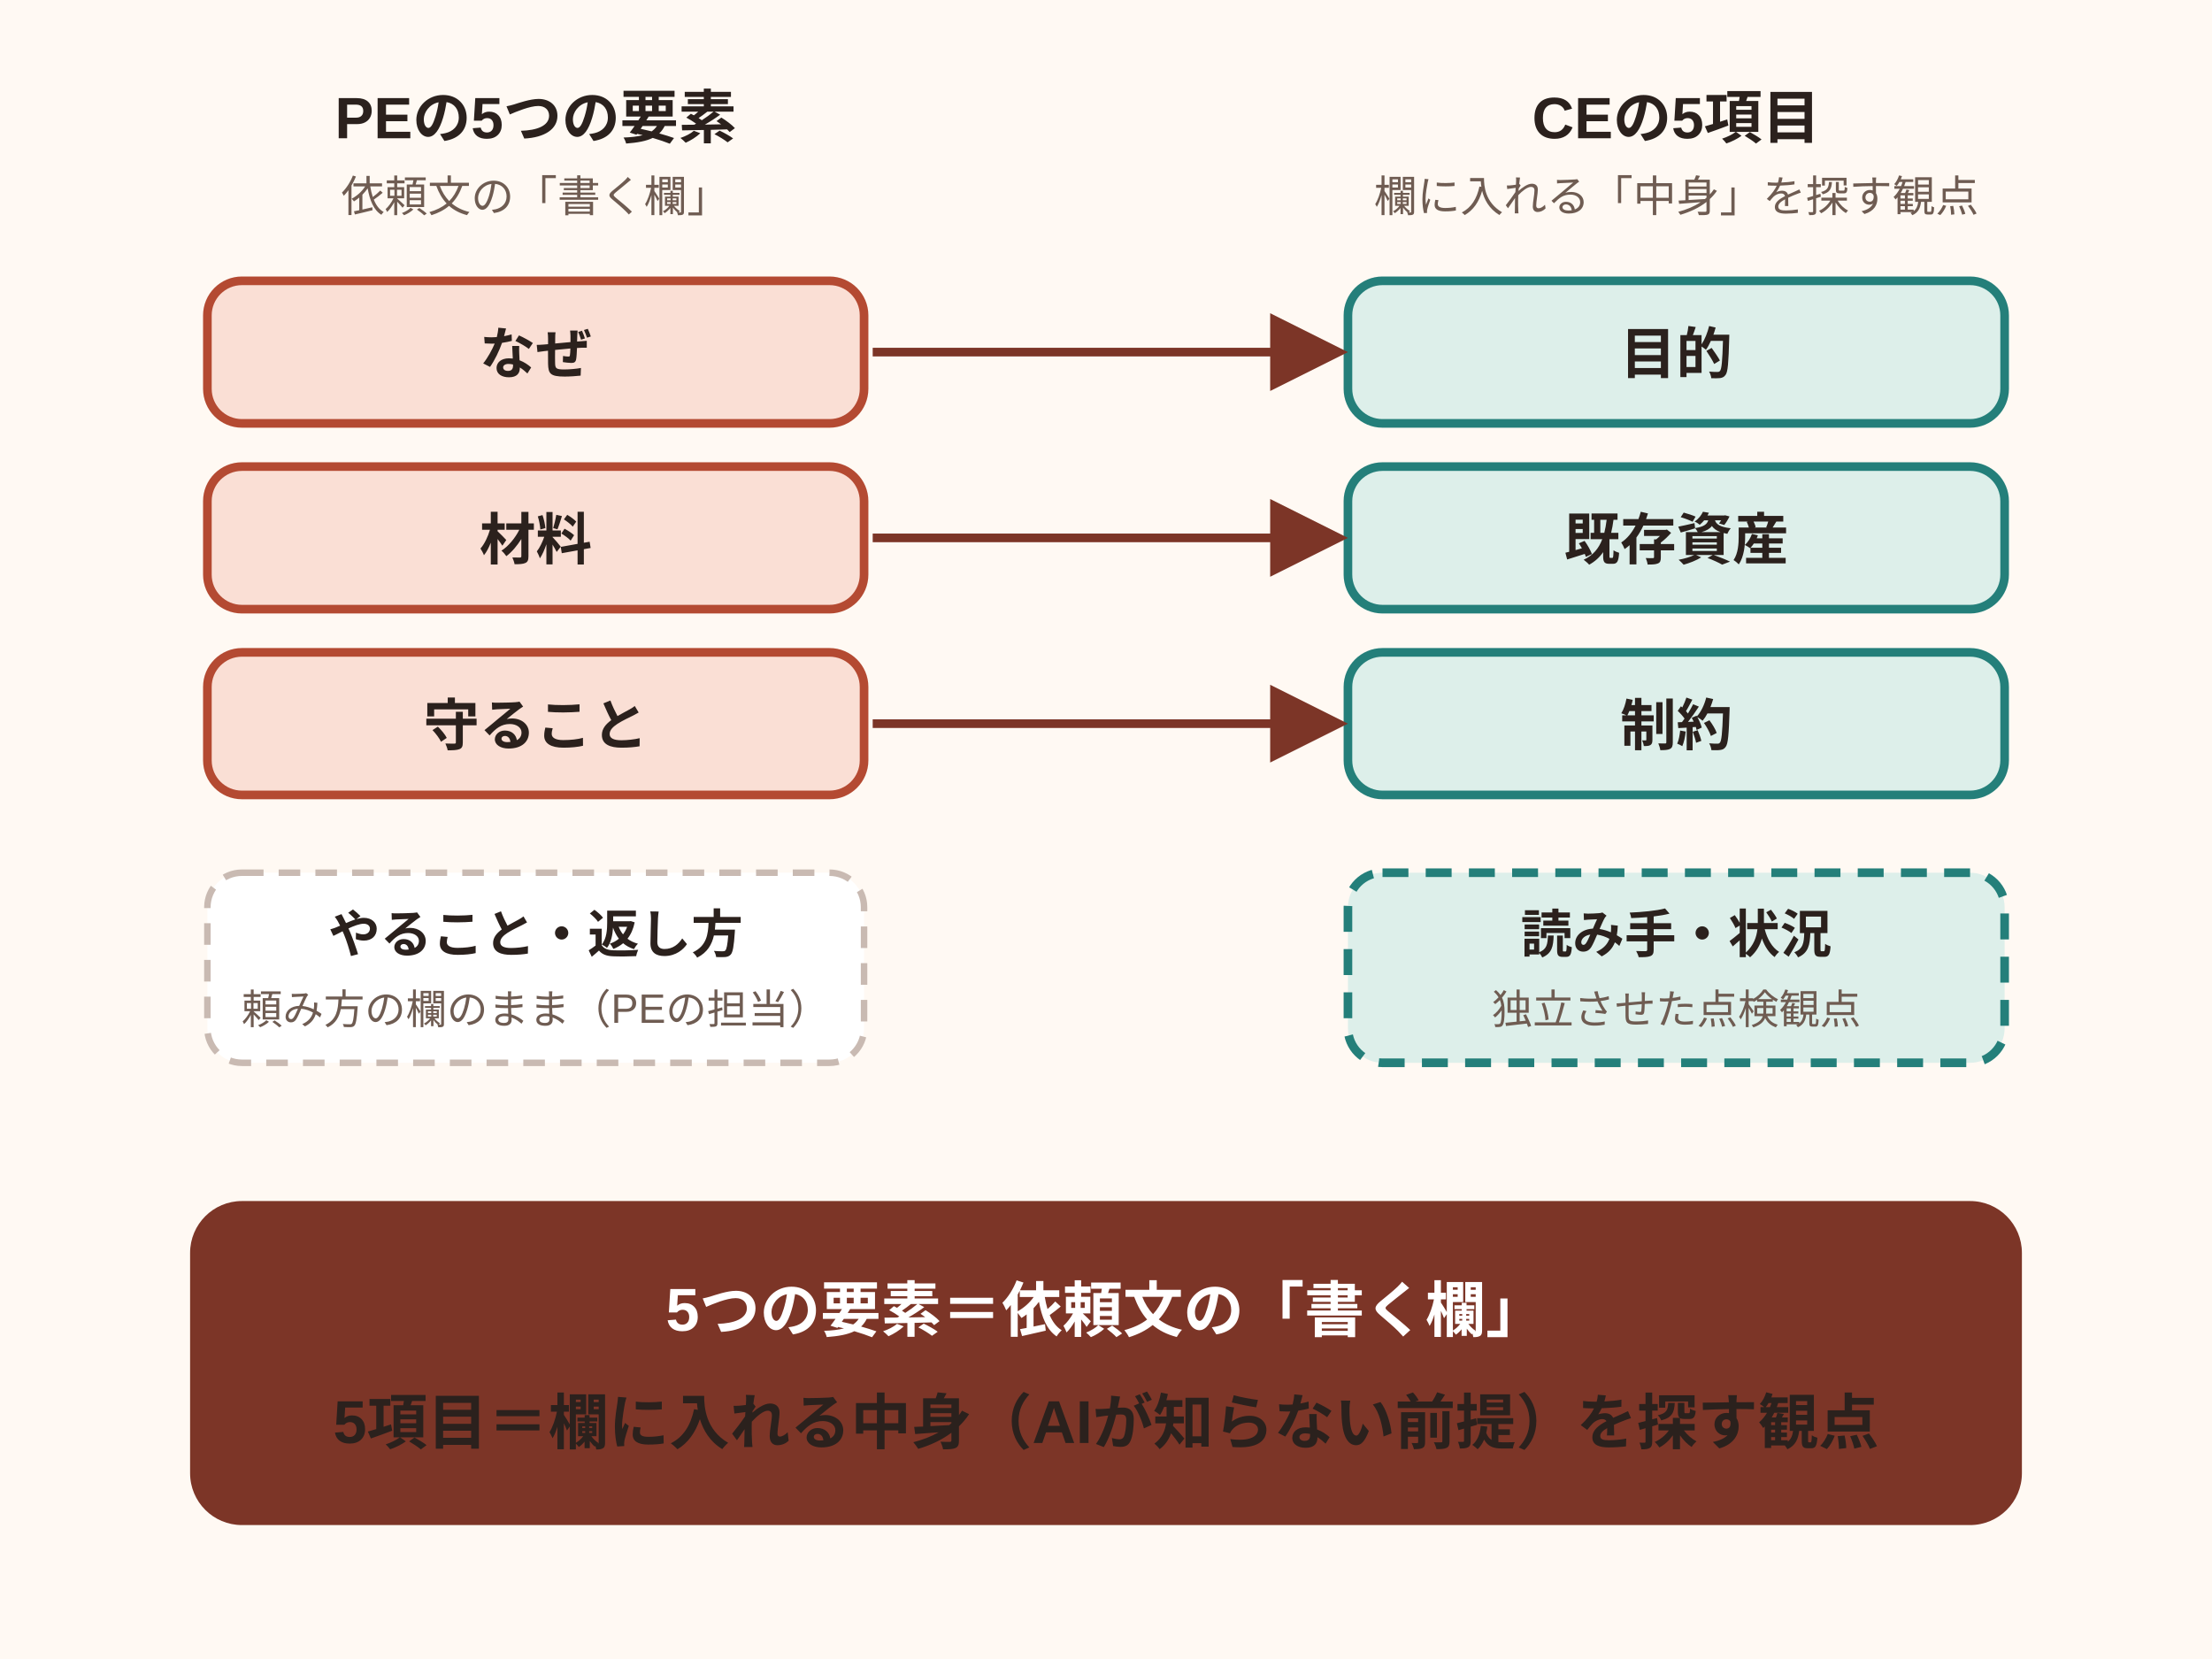
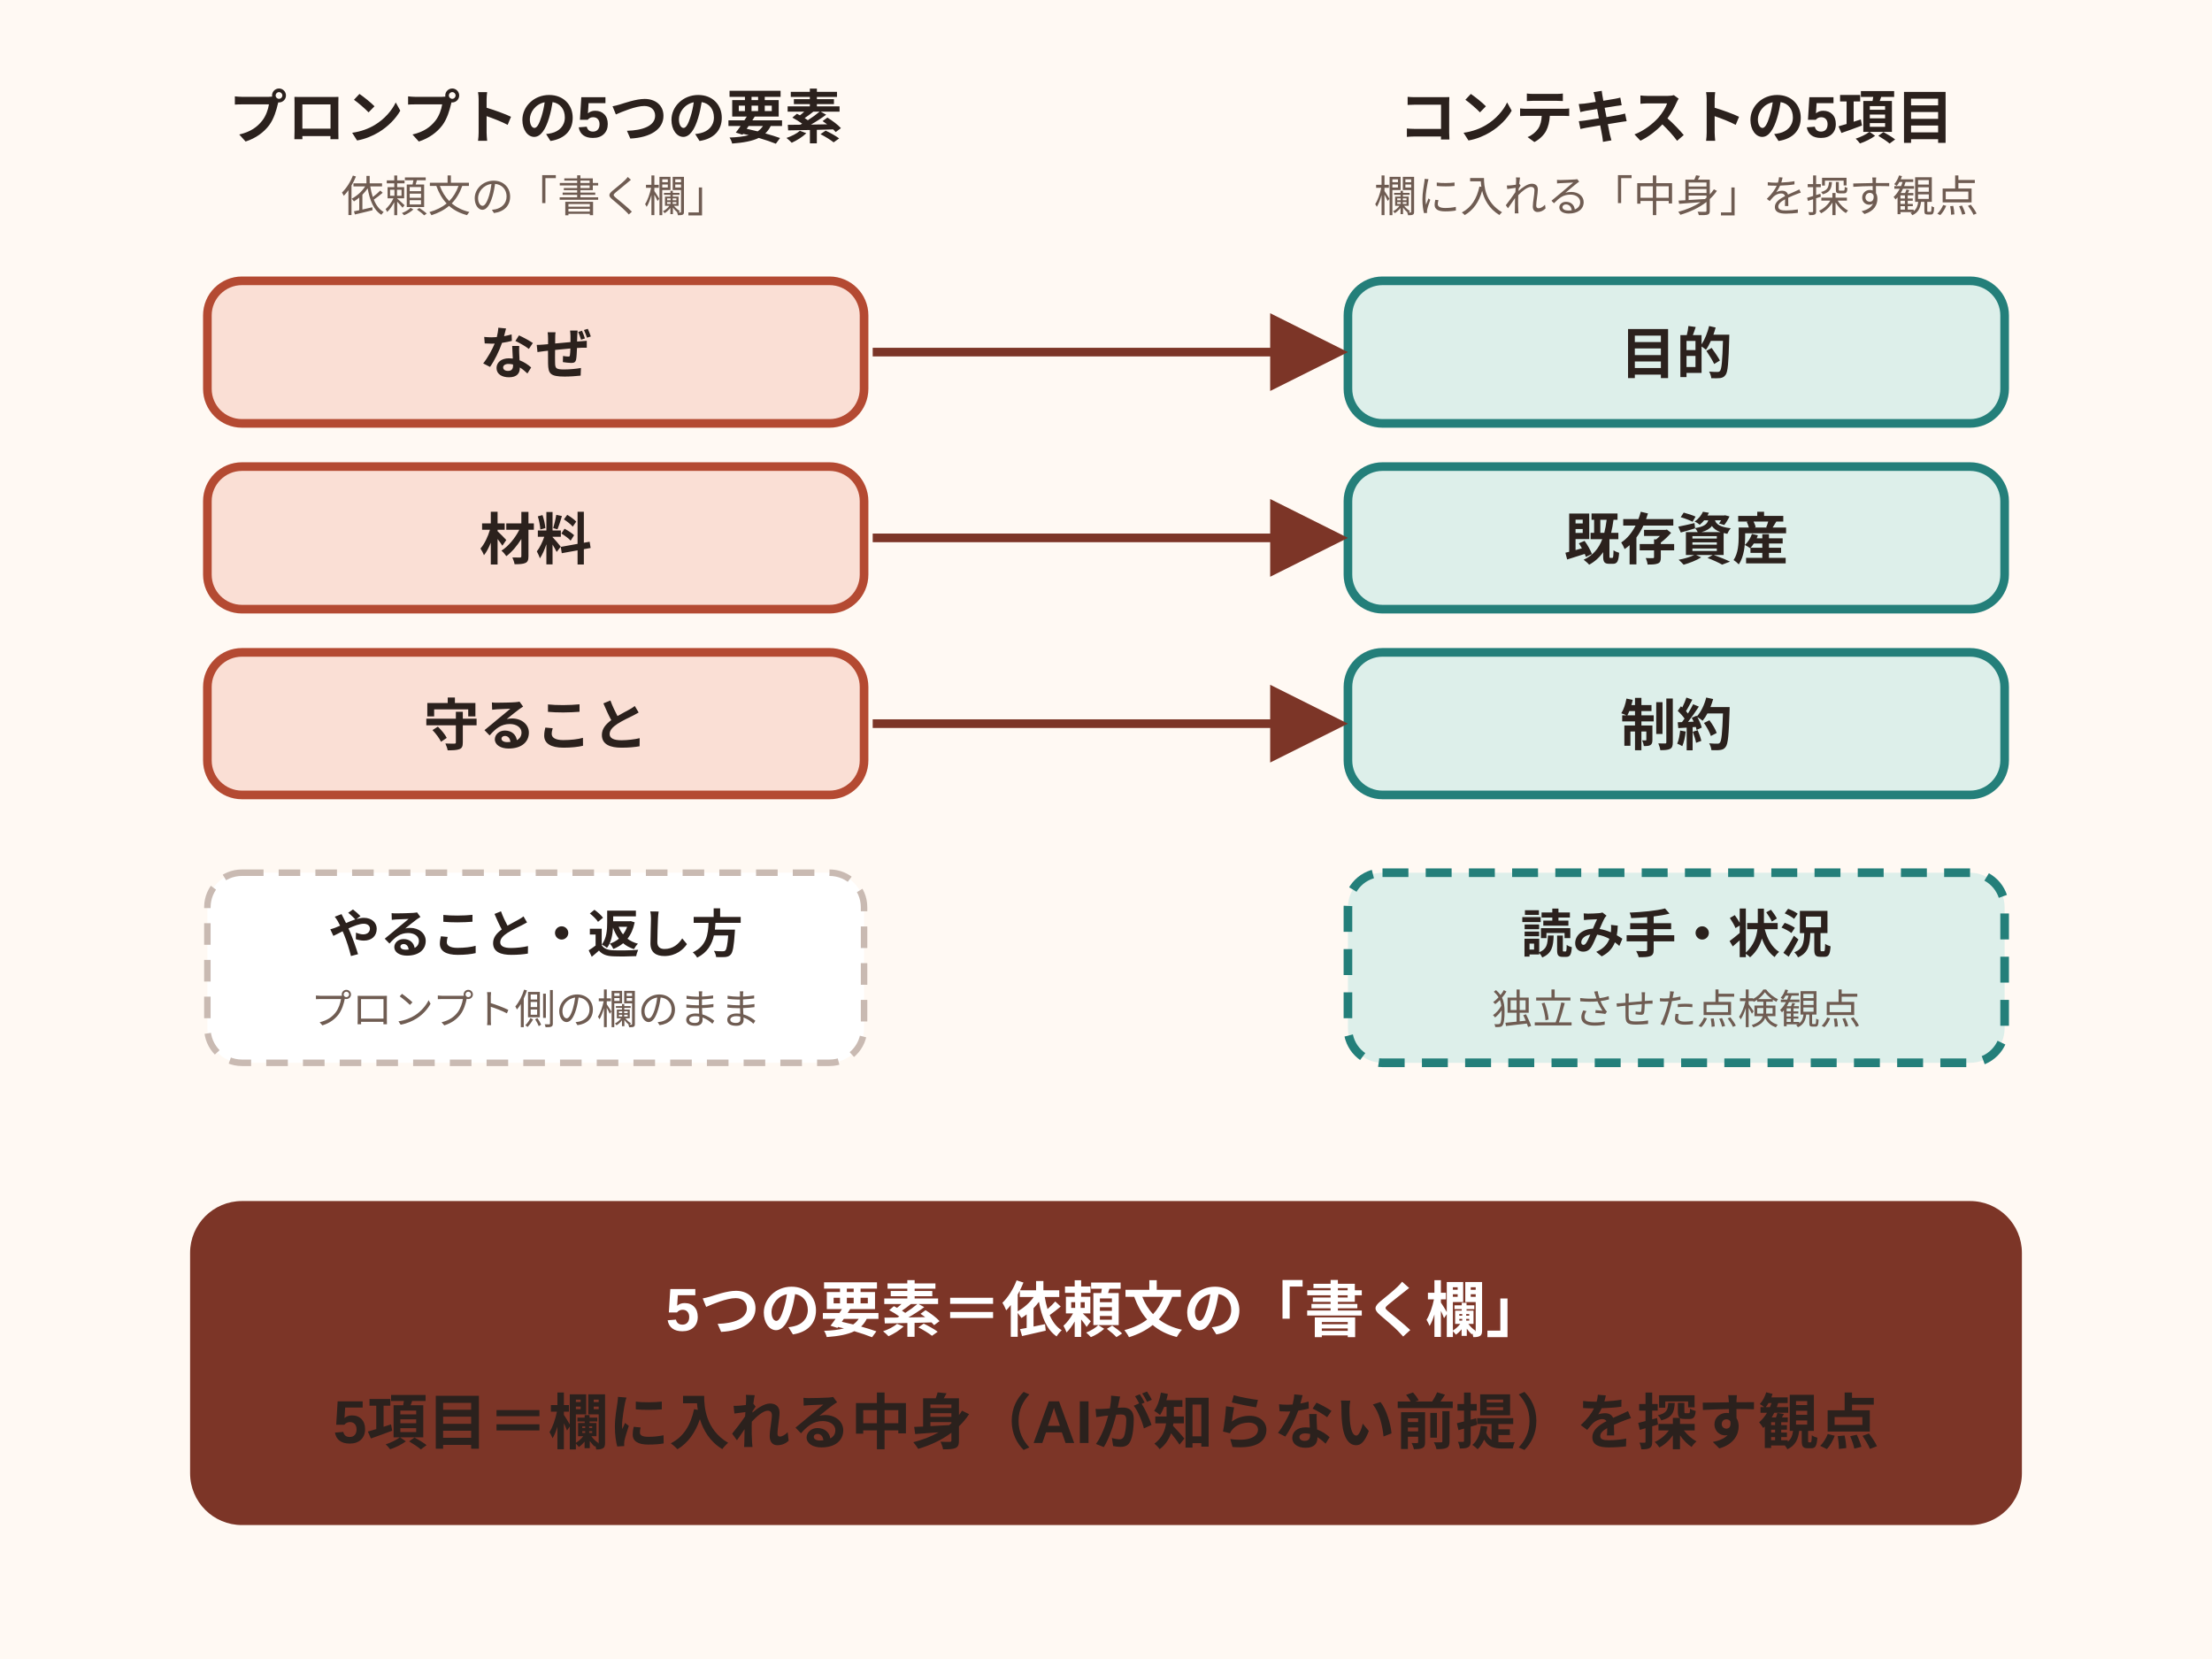
<svg xmlns="http://www.w3.org/2000/svg" width="1024" height="768" viewBox="0 0 1024 768">
  <defs>
    <style>
      text{font-family:'Hiragino Sans',Arial,sans-serif;fill:#2B211D}
      .h{font-weight:700}.m{fill:#6F5C52}.w{fill:#FFFFFF}
    </style>
    <marker id="arr" markerWidth="9" markerHeight="9" refX="7" refY="4.5" orient="auto">
      <path d="M0,0 L9,4.5 L0,9 Z" fill="#7C3527" />
    </marker>
  </defs>
  <rect width="1024" height="768" fill="#FFF9F3" />
-   <text x="248" y="64" text-anchor="middle" class="h" font-size="27" fill="#B44A32">PEの5つの要素</text>
+   <text x="248" y="64" text-anchor="middle" class="h" font-size="27" fill="#B44A32">プロンプトの5つの要素</text>
  <text x="248" y="98" text-anchor="middle" class="m" font-size="20">依頼文の「書く欄」</text>
-   <text x="776" y="64" text-anchor="middle" class="h" font-size="27" fill="#247F7A">CEの5項目</text>
+   <text x="776" y="64" text-anchor="middle" class="h" font-size="27" fill="#247F7A">コンテキストの5項目</text>
  <text x="776" y="98" text-anchor="middle" class="m" font-size="20">欄に入れる「中身」を探す観点</text>
  <rect x="96" y="130" width="304" height="66" rx="16" fill="#FADFD5" stroke="#B44A32" stroke-width="4" />
  <text x="248" y="173" text-anchor="middle" class="h" font-size="26">なぜ</text>
  <rect x="624" y="130" width="304" height="66" rx="16" fill="#DDEFEA" stroke="#247F7A" stroke-width="4" />
  <text x="776" y="173" text-anchor="middle" class="h" font-size="26">目的</text>
  <line x1="404" y1="163" x2="616" y2="163" stroke="#7C3527" stroke-width="4" marker-end="url(#arr)" />
  <rect x="96" y="216" width="304" height="66" rx="16" fill="#FADFD5" stroke="#B44A32" stroke-width="4" />
  <text x="248" y="259" text-anchor="middle" class="h" font-size="26">材料</text>
  <rect x="624" y="216" width="304" height="66" rx="16" fill="#DDEFEA" stroke="#247F7A" stroke-width="4" />
  <text x="776" y="259" text-anchor="middle" class="h" font-size="26">既存資産</text>
  <line x1="404" y1="249" x2="616" y2="249" stroke="#7C3527" stroke-width="4" marker-end="url(#arr)" />
  <rect x="96" y="302" width="304" height="66" rx="16" fill="#FADFD5" stroke="#B44A32" stroke-width="4" />
  <text x="248" y="345" text-anchor="middle" class="h" font-size="26">守ること</text>
  <rect x="624" y="302" width="304" height="66" rx="16" fill="#DDEFEA" stroke="#247F7A" stroke-width="4" />
  <text x="776" y="345" text-anchor="middle" class="h" font-size="26">制約</text>
  <line x1="404" y1="335" x2="616" y2="335" stroke="#7C3527" stroke-width="4" marker-end="url(#arr)" />
  <rect x="96" y="404" width="304" height="88" rx="16" fill="#FFFFFF" stroke="#C9BAB2" stroke-width="3" stroke-dasharray="10 7" />
  <text x="248" y="441" text-anchor="middle" class="h" font-size="24" fill="#6F5C52">やること・返し方</text>
-   <text x="248" y="474" text-anchor="middle" class="m" font-size="19">頼み方の欄のまま（PEの担当）</text>
+   <text x="248" y="474" text-anchor="middle" class="m" font-size="19">プロンプト側の欄のまま</text>
  <rect x="624" y="404" width="304" height="88" rx="16" fill="#DDEFEA" stroke="#247F7A" stroke-width="4" stroke-dasharray="12 8" />
  <text x="776" y="441" text-anchor="middle" class="h" font-size="24" fill="#247F7A">読み手・状況</text>
  <text x="776" y="474" text-anchor="middle" class="m" font-size="19">独立させた点検観点</text>
  <rect x="88" y="556" width="848" height="150" rx="24" fill="#7C3527" />
  <text x="512" y="616" text-anchor="middle" class="h w" font-size="28" fill="#FFFFFF">5つの要素＝依頼文の「書く欄」</text>
  <text x="512" y="668" text-anchor="middle" class="h" font-size="28" fill="#F6C9B8">5項目＝欄に入れる中身（AIが知らない前提）を探す観点</text>
</svg>
